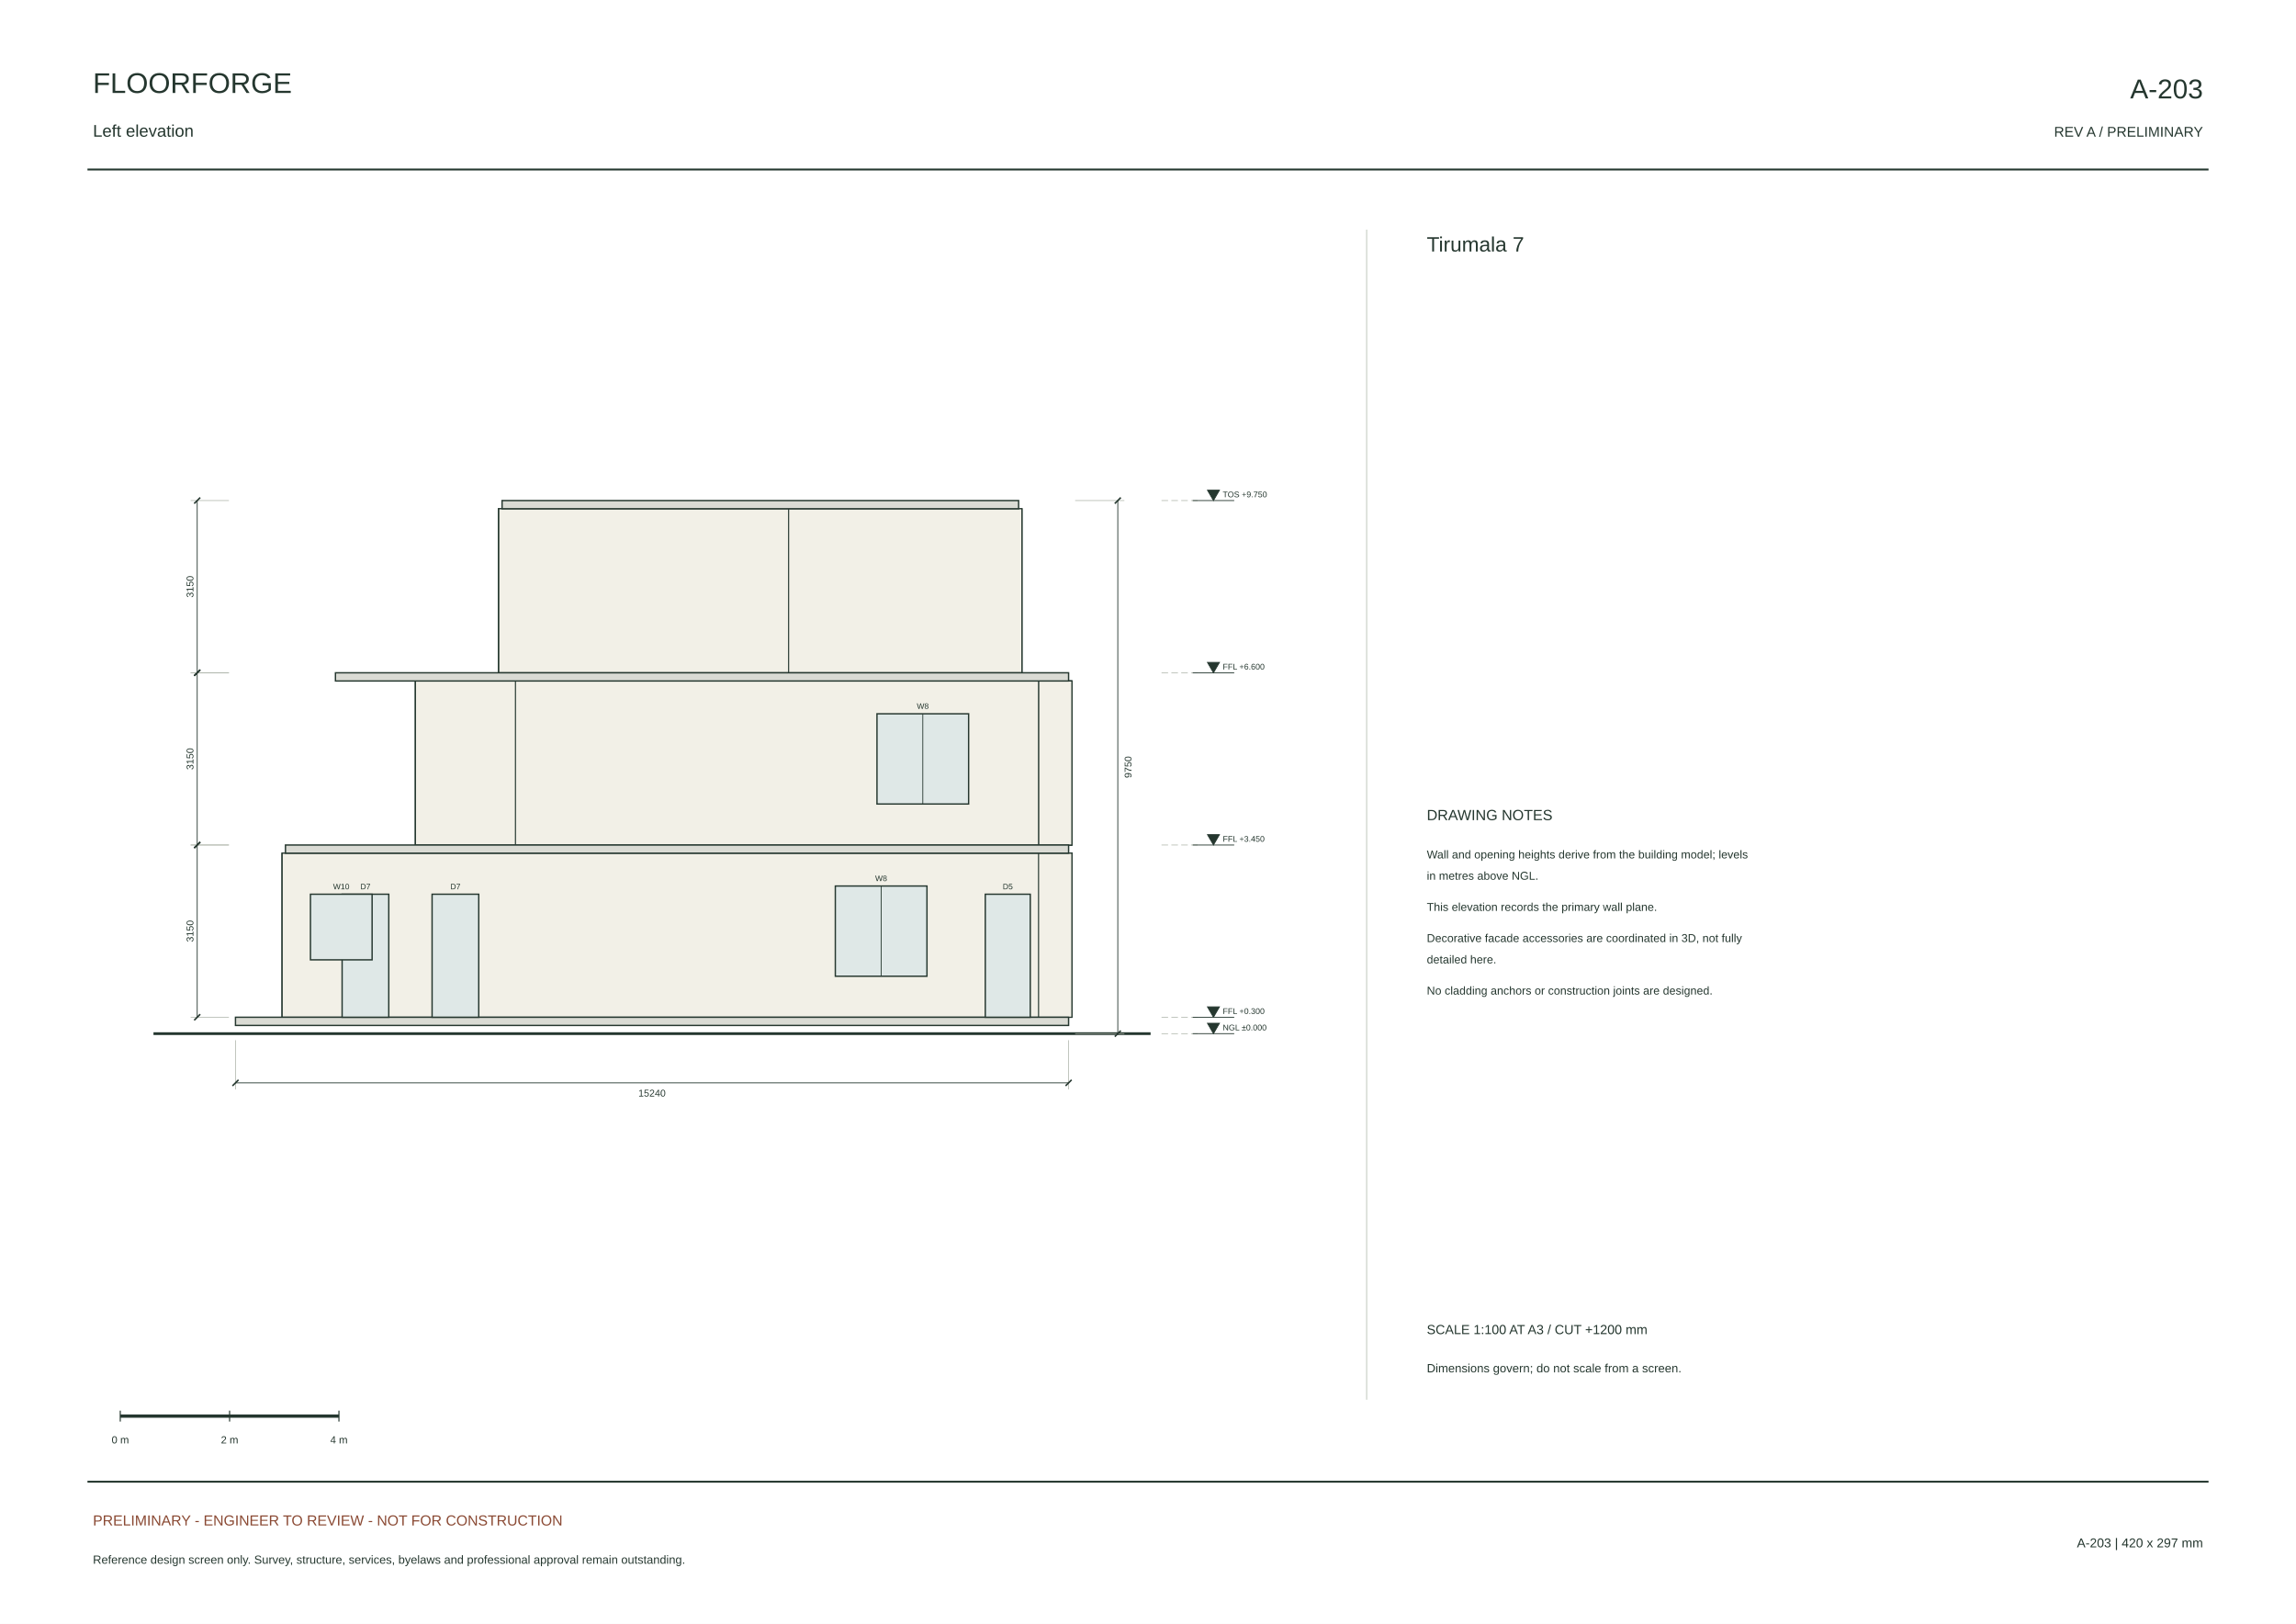
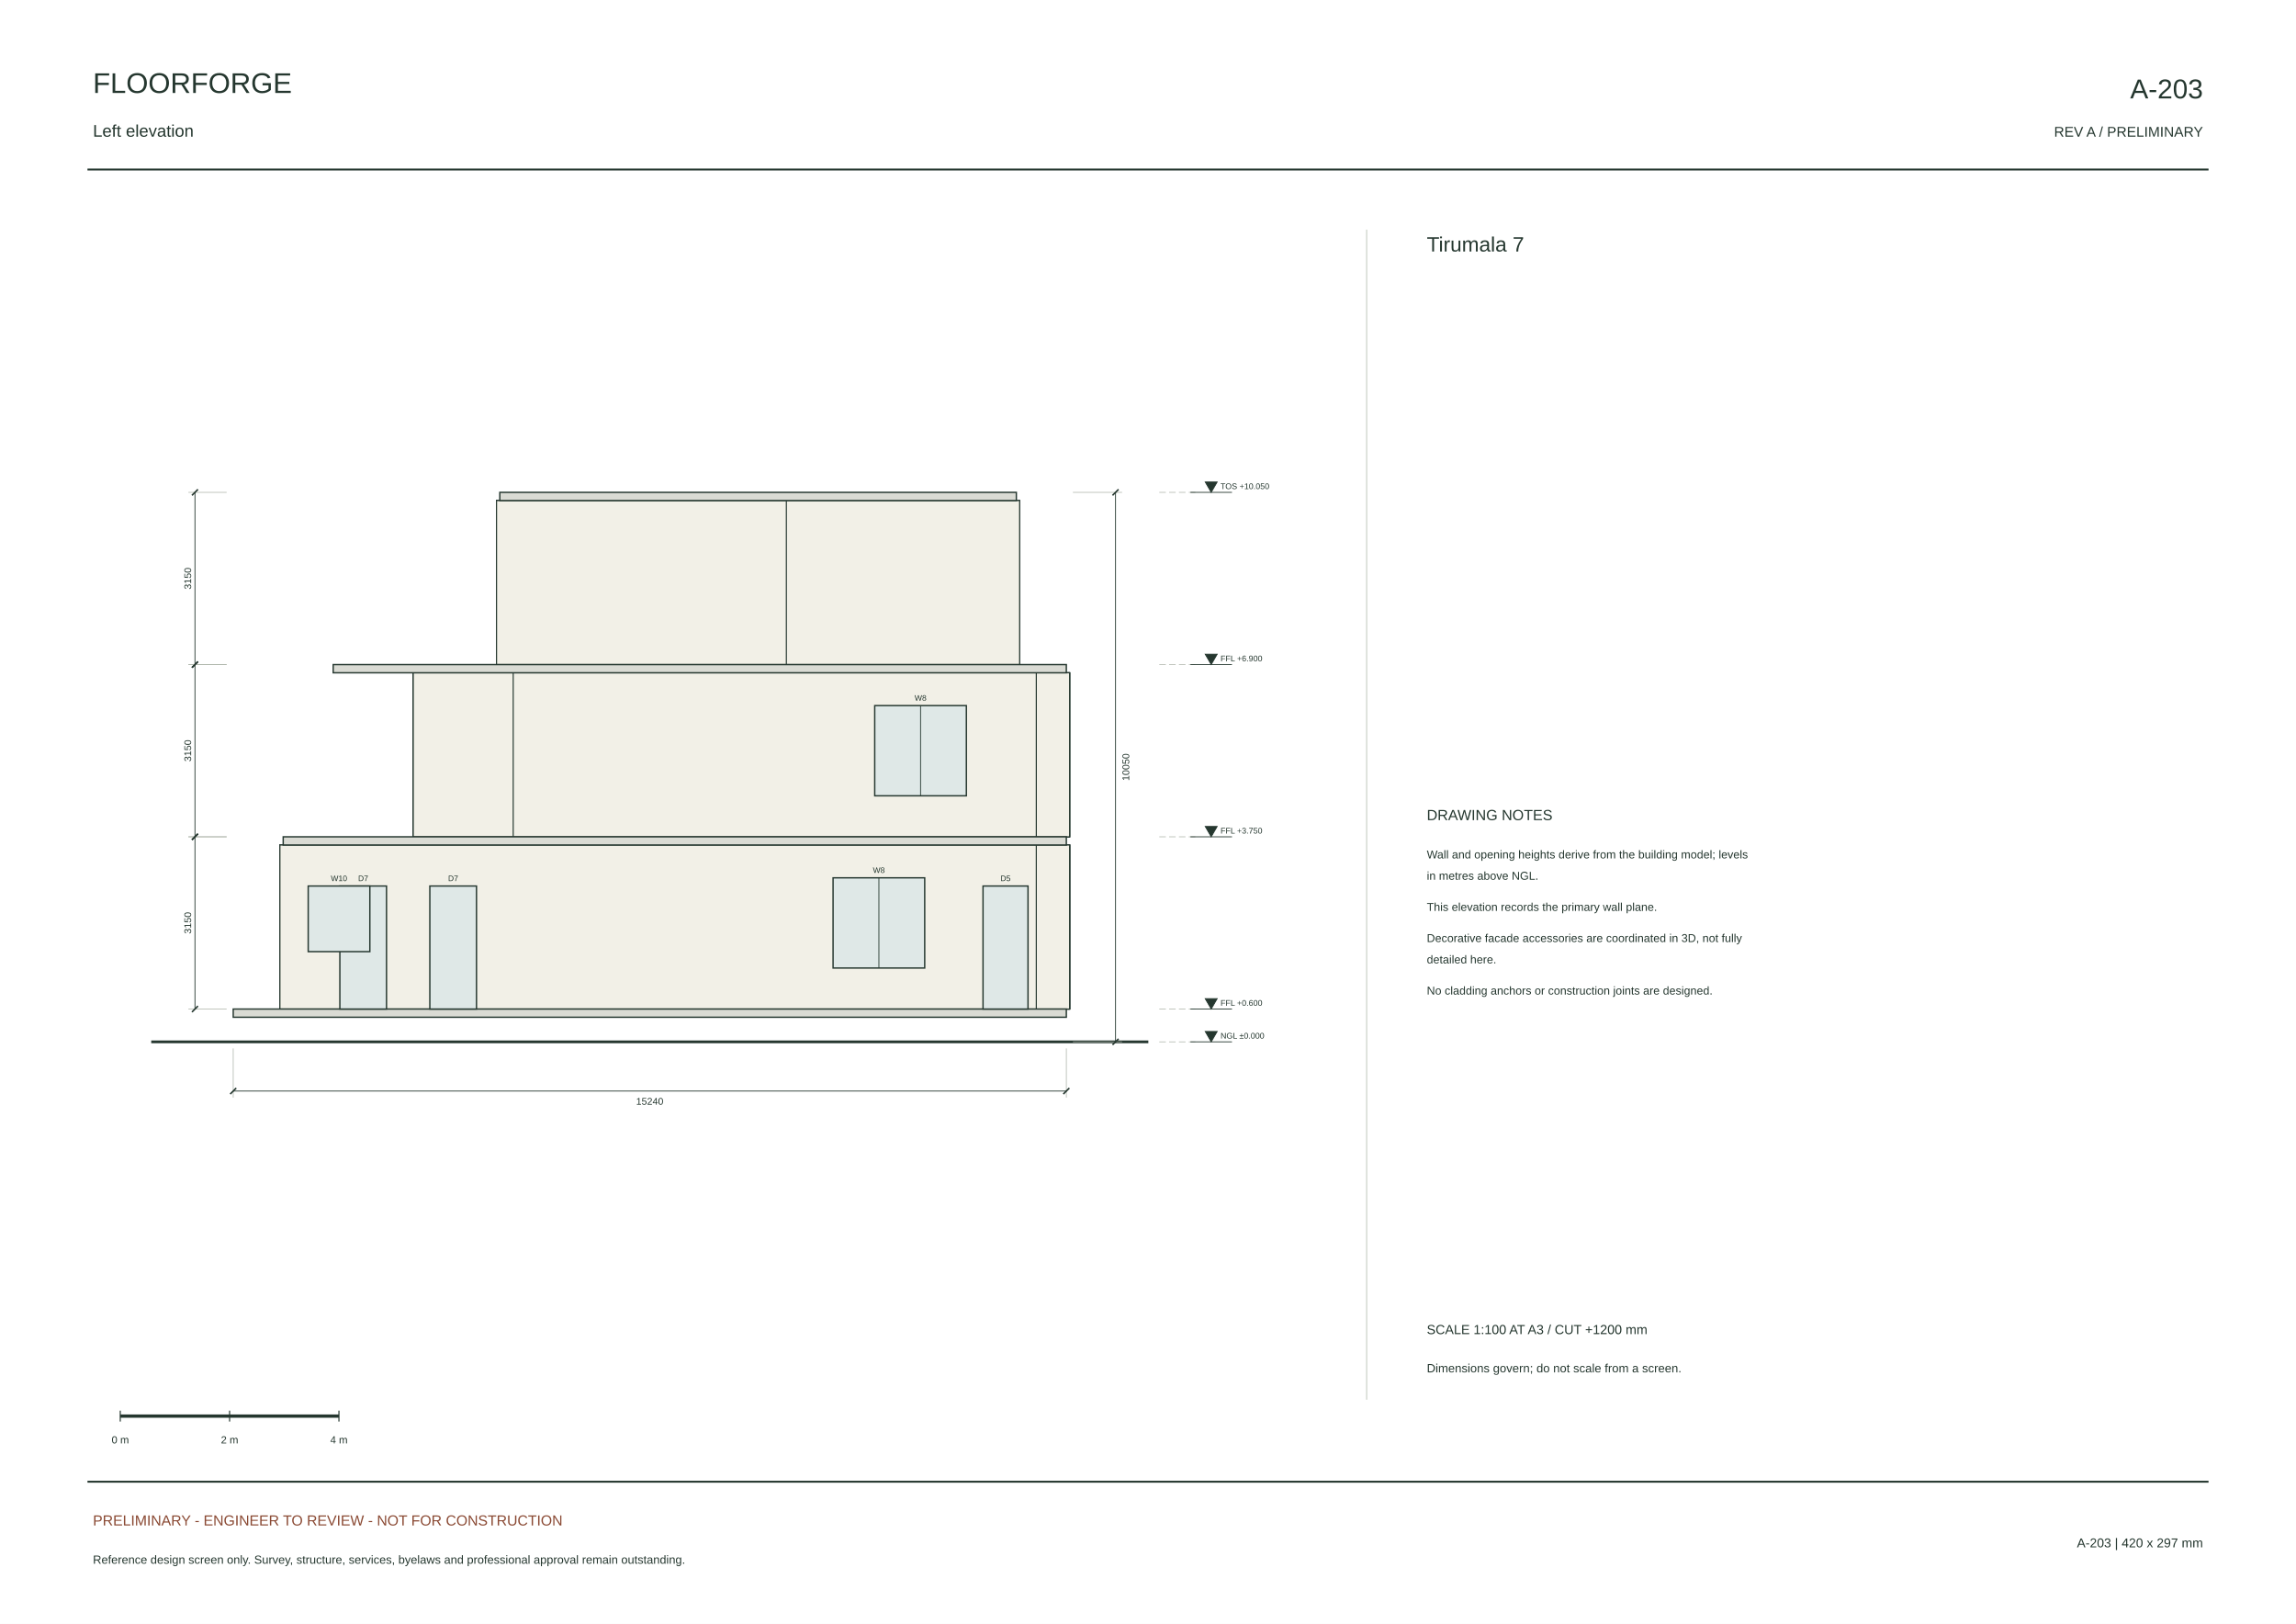
<svg xmlns="http://www.w3.org/2000/svg" width="420mm" height="297mm" viewBox="0 0 420 297">
  <rect width="420" height="297" fill="white" />
  <g font-family="Arial,Helvetica,sans-serif">
    <path d="M 16 31 H 404 M 16 271 H 404" stroke="#25372f" stroke-width=".35" />
    <text x="17" y="17" fill="#25372f" font-size="5.2" text-anchor="start">FLOORFORGE</text>
    <text x="17" y="25" fill="#25372f" font-size="3.1" text-anchor="start">Left elevation</text>
    <text x="403" y="18" fill="#25372f" font-size="5" text-anchor="end">A-203</text>
    <text x="403" y="25" fill="#25372f" font-size="2.6" text-anchor="end">REV A / PRELIMINARY</text>
-     <polygon points="194.875,186.05 196.075,186.05 196.075,156.05 194.875,156.05" fill="#f2f0e7" stroke="#25372f" stroke-width="0.2" />
-     <polygon points="188.779,186.05 189.979,186.05 189.979,156.05 188.779,156.05" fill="#f2f0e7" stroke="#25372f" stroke-width="0.2" />
-     <polygon points="179.635,186.05 180.835,186.05 180.835,156.05 179.635,156.05" fill="#f2f0e7" stroke="#25372f" stroke-width="0.2" />
-     <polygon points="178.111,186.05 179.311,186.05 179.311,156.05 178.111,156.05" fill="#f2f0e7" stroke="#25372f" stroke-width="0.2" />
-     <polygon points="170.491,186.05 171.691,186.05 171.691,156.05 170.491,156.05" fill="#f2f0e7" stroke="#25372f" stroke-width="0.2" />
-     <polygon points="143.059,186.05 144.259,186.05 144.259,156.05 143.059,156.05" fill="#f2f0e7" stroke="#25372f" stroke-width="0.2" />
-     <polygon points="141.535,186.05 142.735,186.05 142.735,156.05 141.535,156.05" fill="#f2f0e7" stroke="#25372f" stroke-width="0.2" />
-     <polygon points="121.723,186.05 122.923,186.05 122.923,156.05 121.723,156.05" fill="#f2f0e7" stroke="#25372f" stroke-width="0.2" />
-     <polygon points="94.291,186.05 95.491,186.05 95.491,156.05 94.291,156.05" fill="#f2f0e7" stroke="#25372f" stroke-width="0.2" />
-     <polygon points="76.003,186.05 77.203,186.05 77.203,156.05 76.003,156.05" fill="#f2f0e7" stroke="#25372f" stroke-width="0.2" />
-     <polygon points="72.955,186.05 74.155,186.05 74.155,156.05 72.955,156.05" fill="#f2f0e7" stroke="#25372f" stroke-width="0.2" />
-     <polygon points="51.619,186.05 52.819,186.05 52.819,156.05 51.619,156.05" fill="#f2f0e7" stroke="#25372f" stroke-width="0.2" />
-     <polygon points="141.535,186.05 196.075,186.05 196.075,156.05 141.535,156.05" fill="#f2f0e7" stroke="#25372f" stroke-width="0.2" />
-     <polygon points="76.003,186.05 142.735,186.05 142.735,156.05 76.003,156.05" fill="#f2f0e7" stroke="#25372f" stroke-width="0.2" />
-     <polygon points="170.491,186.05 196.075,186.05 196.075,156.05 170.491,156.05" fill="#f2f0e7" stroke="#25372f" stroke-width="0.2" />
-     <polygon points="141.535,186.05 171.691,186.05 171.691,156.05 141.535,156.05" fill="#f2f0e7" stroke="#25372f" stroke-width="0.2" />
-     <polygon points="178.111,186.05 196.075,186.05 196.075,156.05 178.111,156.05" fill="#f2f0e7" stroke="#25372f" stroke-width="0.2" />
-     <polygon points="51.619,186.05 77.203,186.05 77.203,156.05 51.619,156.05" fill="#f2f0e7" stroke="#25372f" stroke-width="0.2" />
-     <polygon points="76.003,186.05 122.923,186.05 122.923,156.05 76.003,156.05" fill="#f2f0e7" stroke="#25372f" stroke-width="0.2" />
-     <polygon points="143.059,186.05 196.075,186.05 196.075,156.05 143.059,156.05" fill="#f2f0e7" stroke="#25372f" stroke-width="0.2" />
-     <polygon points="51.619,186.05 95.491,186.05 95.491,156.05 51.619,156.05" fill="#f2f0e7" stroke="#25372f" stroke-width="0.2" />
-     <polygon points="51.619,186.05 189.979,186.05 189.979,156.05 51.619,156.05" fill="#f2f0e7" stroke="#25372f" stroke-width="0.2" />
-     <polygon points="194.875,154.55 196.075,154.55 196.075,124.55 194.875,124.55" fill="#f2f0e7" stroke="#25372f" stroke-width="0.2" />
-     <polygon points="188.779,154.55 189.979,154.55 189.979,124.55 188.779,124.55" fill="#f2f0e7" stroke="#25372f" stroke-width="0.2" />
-     <polygon points="173.539,154.55 174.739,154.55 174.739,124.55 173.539,124.55" fill="#f2f0e7" stroke="#25372f" stroke-width="0.2" />
-     <polygon points="149.155,154.55 150.355,154.55 150.355,124.55 149.155,124.55" fill="#f2f0e7" stroke="#25372f" stroke-width="0.2" />
-     <polygon points="143.059,154.55 144.259,154.55 144.259,124.55 143.059,124.55" fill="#f2f0e7" stroke="#25372f" stroke-width="0.2" />
-     <polygon points="140.011,154.55 141.211,154.55 141.211,124.55 140.011,124.55" fill="#f2f0e7" stroke="#25372f" stroke-width="0.2" />
-     <polygon points="121.723,154.55 122.923,154.55 122.923,124.55 121.723,124.55" fill="#f2f0e7" stroke="#25372f" stroke-width="0.2" />
-     <polygon points="94.291,154.55 95.491,154.55 95.491,124.55 94.291,124.55" fill="#f2f0e7" stroke="#25372f" stroke-width="0.2" />
-     <polygon points="91.243,154.55 92.443,154.55 92.443,124.55 91.243,124.55" fill="#f2f0e7" stroke="#25372f" stroke-width="0.2" />
-     <polygon points="76.003,154.55 77.203,154.55 77.203,124.55 76.003,124.55" fill="#f2f0e7" stroke="#25372f" stroke-width="0.2" />
-     <polygon points="140.011,154.55 196.075,154.55 196.075,124.55 140.011,124.55" fill="#f2f0e7" stroke="#25372f" stroke-width="0.2" />
-     <polygon points="76.003,154.55 122.923,154.55 122.923,124.55 76.003,124.55" fill="#f2f0e7" stroke="#25372f" stroke-width="0.2" />
-     <polygon points="121.723,154.55 141.211,154.55 141.211,124.55 121.723,124.55" fill="#f2f0e7" stroke="#25372f" stroke-width="0.2" />
-     <polygon points="140.011,154.55 196.075,154.55 196.075,124.55 140.011,124.55" fill="#f2f0e7" stroke="#25372f" stroke-width="0.2" />
-     <polygon points="76.003,154.55 122.923,154.55 122.923,124.55 76.003,124.55" fill="#f2f0e7" stroke="#25372f" stroke-width="0.2" />
-     <polygon points="149.155,154.55 174.739,154.55 174.739,124.55 149.155,124.55" fill="#f2f0e7" stroke="#25372f" stroke-width="0.2" />
-     <polygon points="76.003,154.55 92.443,154.55 92.443,124.55 76.003,124.55" fill="#f2f0e7" stroke="#25372f" stroke-width="0.2" />
-     <polygon points="173.539,154.55 196.075,154.55 196.075,124.55 173.539,124.55" fill="#f2f0e7" stroke="#25372f" stroke-width="0.2" />
-     <polygon points="143.059,154.55 189.979,154.55 189.979,124.55 143.059,124.55" fill="#f2f0e7" stroke="#25372f" stroke-width="0.2" />
-     <polygon points="76.003,154.55 95.491,154.55 95.491,124.55 76.003,124.55" fill="#f2f0e7" stroke="#25372f" stroke-width="0.2" />
-     <polygon points="94.291,154.55 189.979,154.55 189.979,124.55 94.291,124.55" fill="#f2f0e7" stroke="#25372f" stroke-width="0.2" />
-     <polygon points="185.731,123.05 186.931,123.05 186.931,93.05 185.731,93.05" fill="#f2f0e7" stroke="#25372f" stroke-width="0.2" />
-     <polygon points="143.059,123.05 144.259,123.05 144.259,93.05 143.059,93.05" fill="#f2f0e7" stroke="#25372f" stroke-width="0.2" />
-     <polygon points="132.391,123.05 133.591,123.05 133.591,93.05 132.391,93.05" fill="#f2f0e7" stroke="#25372f" stroke-width="0.2" />
-     <polygon points="91.243,123.05 92.443,123.05 92.443,93.05 91.243,93.05" fill="#f2f0e7" stroke="#25372f" stroke-width="0.2" />
-     <polygon points="91.243,123.05 92.443,123.05 92.443,93.05 91.243,93.05" fill="#f2f0e7" stroke="#25372f" stroke-width="0.2" />
-     <polygon points="91.243,123.05 186.931,123.05 186.931,93.05 91.243,93.05" fill="#f2f0e7" stroke="#25372f" stroke-width="0.2" />
-     <polygon points="91.243,123.05 186.931,123.05 186.931,93.05 91.243,93.05" fill="#f2f0e7" stroke="#25372f" stroke-width="0.2" />
-     <polygon points="91.243,123.05 133.591,123.05 133.591,93.05 91.243,93.05" fill="#f2f0e7" stroke="#25372f" stroke-width="0.2" />
-     <polygon points="91.243,123.05 144.259,123.05 144.259,93.05 91.243,93.05" fill="#f2f0e7" stroke="#25372f" stroke-width="0.2" />
-     <polygon points="43.075,187.55 195.475,187.55 195.475,186.05 43.075,186.05" fill="#dadbd4" stroke="#25372f" stroke-width="0.25" />
-     <polygon points="52.219,156.05 195.475,156.05 195.475,154.55 52.219,154.55" fill="#dadbd4" stroke="#25372f" stroke-width="0.25" />
-     <polygon points="61.363,124.55 195.475,124.55 195.475,123.05 61.363,123.05" fill="#dadbd4" stroke="#25372f" stroke-width="0.25" />
-     <polygon points="91.843,93.05 186.331,93.05 186.331,91.55 91.843,91.55" fill="#dadbd4" stroke="#25372f" stroke-width="0.25" />
-     <path d="M 28.075 189.05 L 210.475 189.05" fill="none" stroke="#25372f" stroke-width="0.5" />
-     <polygon points="180.235,186.05 188.465,186.05 188.465,163.55 180.235,163.55" fill="#dfe8e7" stroke="#25372f" stroke-width="0.25" />
-     <text x="184.35" y="162.65" fill="#25372f" font-size="1.45" text-anchor="middle">D5</text>
-     <polygon points="79.041,186.05 87.576,186.05 87.576,163.55 79.041,163.55" fill="#dfe8e7" stroke="#25372f" stroke-width="0.25" />
-     <text x="83.309" y="162.65" fill="#25372f" font-size="1.45" text-anchor="middle">D7</text>
-     <polygon points="62.582,186.05 71.117,186.05 71.117,163.55 62.582,163.55" fill="#dfe8e7" stroke="#25372f" stroke-width="0.25" />
-     <text x="66.849" y="162.65" fill="#25372f" font-size="1.45" text-anchor="middle">D7</text>
-     <polygon points="56.791,175.55 68.069,175.55 68.069,163.55 56.791,163.55" fill="#dfe8e7" stroke="#25372f" stroke-width="0.25" />
-     <text x="62.43" y="162.65" fill="#25372f" font-size="1.45" text-anchor="middle">W10</text>
-     <polygon points="152.803,178.55 169.567,178.55 169.567,162.05 152.803,162.05" fill="#dfe8e7" stroke="#25372f" stroke-width="0.25" />
-     <path d="M 161.185 178.55 L 161.185 162.05" fill="none" stroke="#25372f" stroke-width="0.15" />
-     <text x="161.185" y="161.15" fill="#25372f" font-size="1.45" text-anchor="middle">W8</text>
-     <polygon points="160.423,147.05 177.187,147.05 177.187,130.55 160.423,130.55" fill="#dfe8e7" stroke="#25372f" stroke-width="0.25" />
-     <path d="M 168.805 147.05 L 168.805 130.55" fill="none" stroke="#25372f" stroke-width="0.15" />
-     <text x="168.805" y="129.65" fill="#25372f" font-size="1.45" text-anchor="middle">W8</text>
-     <path d="M 43.075 190.25 L 43.075 199.25" fill="none" stroke="#a8afa4" stroke-width="0.12" />
-     <path d="M 195.475 190.25 L 195.475 199.25" fill="none" stroke="#a8afa4" stroke-width="0.12" />
-     <path d="M 43.075 198.05 L 195.475 198.05" fill="none" stroke="#25372f" stroke-width="0.15" />
-     <path d="M 42.525 198.6 L 43.625 197.5" fill="none" stroke="#25372f" stroke-width="0.28" />
-     <path d="M 194.925 198.6 L 196.025 197.5" fill="none" stroke="#25372f" stroke-width="0.28" />
-     <text x="119.275" y="200.55" fill="#25372f" font-size="1.8" text-anchor="middle">15240</text>
-     <path d="M 196.675 189.05 L 205.675 189.05" fill="none" stroke="#a8afa4" stroke-width="0.12" />
-     <path d="M 196.675 91.55 L 205.675 91.55" fill="none" stroke="#a8afa4" stroke-width="0.12" />
-     <path d="M 204.475 189.05 L 204.475 91.55" fill="none" stroke="#25372f" stroke-width="0.15" />
-     <path d="M 203.925 189.6 L 205.025 188.5" fill="none" stroke="#25372f" stroke-width="0.28" />
-     <path d="M 203.925 92.1 L 205.025 91" fill="none" stroke="#25372f" stroke-width="0.28" />
-     <text x="206.975" y="140.3" fill="#25372f" font-size="1.8" text-anchor="middle" transform="rotate(-90.0 206.975 140.3)">9750</text>
-     <path d="M 41.875 186.05 L 34.875 186.05" fill="none" stroke="#a8afa4" stroke-width="0.12" />
-     <path d="M 41.875 154.55 L 34.875 154.55" fill="none" stroke="#a8afa4" stroke-width="0.12" />
-     <path d="M 36.075 186.05 L 36.075 154.55" fill="none" stroke="#25372f" stroke-width="0.15" />
-     <path d="M 35.525 186.6 L 36.625 185.5" fill="none" stroke="#25372f" stroke-width="0.28" />
-     <path d="M 35.525 155.1 L 36.625 154" fill="none" stroke="#25372f" stroke-width="0.28" />
-     <text x="35.375" y="170.3" fill="#25372f" font-size="1.8" text-anchor="middle" transform="rotate(-90.0 35.375 170.3)">3150</text>
-     <path d="M 41.875 154.55 L 34.875 154.55" fill="none" stroke="#a8afa4" stroke-width="0.12" />
-     <path d="M 41.875 123.05 L 34.875 123.05" fill="none" stroke="#a8afa4" stroke-width="0.12" />
-     <path d="M 36.075 154.55 L 36.075 123.05" fill="none" stroke="#25372f" stroke-width="0.15" />
-     <path d="M 35.525 155.1 L 36.625 154" fill="none" stroke="#25372f" stroke-width="0.28" />
-     <path d="M 35.525 123.6 L 36.625 122.5" fill="none" stroke="#25372f" stroke-width="0.28" />
-     <text x="35.375" y="138.8" fill="#25372f" font-size="1.8" text-anchor="middle" transform="rotate(-90.0 35.375 138.8)">3150</text>
-     <path d="M 41.875 123.05 L 34.875 123.05" fill="none" stroke="#a8afa4" stroke-width="0.12" />
-     <path d="M 41.875 91.55 L 34.875 91.55" fill="none" stroke="#a8afa4" stroke-width="0.12" />
-     <path d="M 36.075 123.05 L 36.075 91.55" fill="none" stroke="#25372f" stroke-width="0.15" />
-     <path d="M 35.525 123.6 L 36.625 122.5" fill="none" stroke="#25372f" stroke-width="0.28" />
-     <path d="M 35.525 92.1 L 36.625 91" fill="none" stroke="#25372f" stroke-width="0.28" />
-     <text x="35.375" y="107.3" fill="#25372f" font-size="1.8" text-anchor="middle" transform="rotate(-90.0 35.375 107.3)">3150</text>
-     <path d="M 212.475 189.05 L 219.475 189.05" fill="none" stroke="#a8afa4" stroke-width="0.12" stroke-dasharray="1.2 .6" />
-     <polygon points="220.875,187.15 223.075,187.15 221.975,189.05" fill="#25372f" stroke="#25372f" stroke-width="0.15" />
-     <path d="M 218.175 189.05 L 225.775 189.05" fill="none" stroke="#25372f" stroke-width="0.15" />
-     <text x="223.675" y="188.45" fill="#25372f" font-size="1.5" text-anchor="start">NGL ±0.000</text>
-     <path d="M 212.475 186.05 L 219.475 186.05" fill="none" stroke="#a8afa4" stroke-width="0.12" stroke-dasharray="1.2 .6" />
-     <polygon points="220.875,184.15 223.075,184.15 221.975,186.05" fill="#25372f" stroke="#25372f" stroke-width="0.15" />
-     <path d="M 218.175 186.05 L 225.775 186.05" fill="none" stroke="#25372f" stroke-width="0.15" />
-     <text x="223.675" y="185.45" fill="#25372f" font-size="1.5" text-anchor="start">FFL +0.300</text>
-     <path d="M 212.475 154.55 L 219.475 154.55" fill="none" stroke="#a8afa4" stroke-width="0.12" stroke-dasharray="1.2 .6" />
-     <polygon points="220.875,152.65 223.075,152.65 221.975,154.55" fill="#25372f" stroke="#25372f" stroke-width="0.15" />
-     <path d="M 218.175 154.55 L 225.775 154.55" fill="none" stroke="#25372f" stroke-width="0.15" />
-     <text x="223.675" y="153.95" fill="#25372f" font-size="1.5" text-anchor="start">FFL +3.450</text>
-     <path d="M 212.475 123.05 L 219.475 123.05" fill="none" stroke="#a8afa4" stroke-width="0.12" stroke-dasharray="1.2 .6" />
-     <polygon points="220.875,121.15 223.075,121.15 221.975,123.05" fill="#25372f" stroke="#25372f" stroke-width="0.15" />
-     <path d="M 218.175 123.05 L 225.775 123.05" fill="none" stroke="#25372f" stroke-width="0.15" />
-     <text x="223.675" y="122.45" fill="#25372f" font-size="1.5" text-anchor="start">FFL +6.600</text>
-     <path d="M 212.475 91.55 L 219.475 91.55" fill="none" stroke="#a8afa4" stroke-width="0.12" stroke-dasharray="1.2 .6" />
-     <polygon points="220.875,89.65 223.075,89.65 221.975,91.55" fill="#25372f" stroke="#25372f" stroke-width="0.15" />
-     <path d="M 218.175 91.55 L 225.775 91.55" fill="none" stroke="#25372f" stroke-width="0.15" />
-     <text x="223.675" y="90.95" fill="#25372f" font-size="1.5" text-anchor="start">TOS +9.750</text>
+     <polygon points="194.463,184.55 195.662,184.55 195.662,154.55 194.463,154.55" fill="#f2f0e7" stroke="#25372f" stroke-width="0.2" />
+     <polygon points="188.367,184.55 189.566,184.55 189.566,154.55 188.367,154.55" fill="#f2f0e7" stroke="#25372f" stroke-width="0.2" />
+     <polygon points="179.222,184.55 180.423,184.55 180.423,154.55 179.222,154.55" fill="#f2f0e7" stroke="#25372f" stroke-width="0.2" />
+     <polygon points="177.698,184.55 178.899,184.55 178.899,154.55 177.698,154.55" fill="#f2f0e7" stroke="#25372f" stroke-width="0.2" />
+     <polygon points="170.078,184.55 171.279,184.55 171.279,154.55 170.078,154.55" fill="#f2f0e7" stroke="#25372f" stroke-width="0.2" />
+     <polygon points="142.647,184.55 143.846,184.55 143.846,154.55 142.647,154.55" fill="#f2f0e7" stroke="#25372f" stroke-width="0.2" />
+     <polygon points="141.123,184.55 142.322,184.55 142.322,154.55 141.123,154.55" fill="#f2f0e7" stroke="#25372f" stroke-width="0.2" />
+     <polygon points="121.311,184.55 122.51,184.55 122.51,154.55 121.311,154.55" fill="#f2f0e7" stroke="#25372f" stroke-width="0.2" />
+     <polygon points="93.879,184.55 95.079,184.55 95.079,154.55 93.879,154.55" fill="#f2f0e7" stroke="#25372f" stroke-width="0.2" />
+     <polygon points="75.591,184.55 76.79,184.55 76.79,154.55 75.591,154.55" fill="#f2f0e7" stroke="#25372f" stroke-width="0.2" />
+     <polygon points="72.543,184.55 73.743,184.55 73.743,154.55 72.543,154.55" fill="#f2f0e7" stroke="#25372f" stroke-width="0.2" />
+     <polygon points="51.206,184.55 52.407,184.55 52.407,154.55 51.206,154.55" fill="#f2f0e7" stroke="#25372f" stroke-width="0.2" />
+     <polygon points="141.123,184.55 195.662,184.55 195.662,154.55 141.123,154.55" fill="#f2f0e7" stroke="#25372f" stroke-width="0.2" />
+     <polygon points="75.591,184.55 142.322,184.55 142.322,154.55 75.591,154.55" fill="#f2f0e7" stroke="#25372f" stroke-width="0.2" />
+     <polygon points="170.078,184.55 195.662,184.55 195.662,154.55 170.078,154.55" fill="#f2f0e7" stroke="#25372f" stroke-width="0.2" />
+     <polygon points="141.123,184.55 171.279,184.55 171.279,154.55 141.123,154.55" fill="#f2f0e7" stroke="#25372f" stroke-width="0.2" />
+     <polygon points="177.698,184.55 195.662,184.55 195.662,154.55 177.698,154.55" fill="#f2f0e7" stroke="#25372f" stroke-width="0.2" />
+     <polygon points="51.206,184.55 76.79,184.55 76.79,154.55 51.206,154.55" fill="#f2f0e7" stroke="#25372f" stroke-width="0.2" />
+     <polygon points="75.591,184.55 122.51,184.55 122.51,154.55 75.591,154.55" fill="#f2f0e7" stroke="#25372f" stroke-width="0.2" />
+     <polygon points="142.647,184.55 195.662,184.55 195.662,154.55 142.647,154.55" fill="#f2f0e7" stroke="#25372f" stroke-width="0.2" />
+     <polygon points="51.206,184.55 95.079,184.55 95.079,154.55 51.206,154.55" fill="#f2f0e7" stroke="#25372f" stroke-width="0.2" />
+     <polygon points="51.206,184.55 189.566,184.55 189.566,154.55 51.206,154.55" fill="#f2f0e7" stroke="#25372f" stroke-width="0.2" />
+     <polygon points="194.463,153.05 195.662,153.05 195.662,123.05 194.463,123.05" fill="#f2f0e7" stroke="#25372f" stroke-width="0.2" />
+     <polygon points="188.367,153.05 189.566,153.05 189.566,123.05 188.367,123.05" fill="#f2f0e7" stroke="#25372f" stroke-width="0.2" />
+     <polygon points="173.126,153.05 174.327,153.05 174.327,123.05 173.126,123.05" fill="#f2f0e7" stroke="#25372f" stroke-width="0.2" />
+     <polygon points="148.743,153.05 149.942,153.05 149.942,123.05 148.743,123.05" fill="#f2f0e7" stroke="#25372f" stroke-width="0.2" />
+     <polygon points="142.647,153.05 143.846,153.05 143.846,123.05 142.647,123.05" fill="#f2f0e7" stroke="#25372f" stroke-width="0.2" />
+     <polygon points="139.599,153.05 140.798,153.05 140.798,123.05 139.599,123.05" fill="#f2f0e7" stroke="#25372f" stroke-width="0.2" />
+     <polygon points="121.311,153.05 122.51,153.05 122.51,123.05 121.311,123.05" fill="#f2f0e7" stroke="#25372f" stroke-width="0.2" />
+     <polygon points="93.879,153.05 95.079,153.05 95.079,123.05 93.879,123.05" fill="#f2f0e7" stroke="#25372f" stroke-width="0.2" />
+     <polygon points="90.831,153.05 92.031,153.05 92.031,123.05 90.831,123.05" fill="#f2f0e7" stroke="#25372f" stroke-width="0.2" />
+     <polygon points="75.591,153.05 76.79,153.05 76.79,123.05 75.591,123.05" fill="#f2f0e7" stroke="#25372f" stroke-width="0.2" />
+     <polygon points="139.599,153.05 195.662,153.05 195.662,123.05 139.599,123.05" fill="#f2f0e7" stroke="#25372f" stroke-width="0.2" />
+     <polygon points="75.591,153.05 122.51,153.05 122.51,123.05 75.591,123.05" fill="#f2f0e7" stroke="#25372f" stroke-width="0.2" />
+     <polygon points="121.311,153.05 140.798,153.05 140.798,123.05 121.311,123.05" fill="#f2f0e7" stroke="#25372f" stroke-width="0.2" />
+     <polygon points="139.599,153.05 195.662,153.05 195.662,123.05 139.599,123.05" fill="#f2f0e7" stroke="#25372f" stroke-width="0.2" />
+     <polygon points="75.591,153.05 122.51,153.05 122.51,123.05 75.591,123.05" fill="#f2f0e7" stroke="#25372f" stroke-width="0.2" />
+     <polygon points="148.743,153.05 174.327,153.05 174.327,123.05 148.743,123.05" fill="#f2f0e7" stroke="#25372f" stroke-width="0.2" />
+     <polygon points="75.591,153.05 92.031,153.05 92.031,123.05 75.591,123.05" fill="#f2f0e7" stroke="#25372f" stroke-width="0.2" />
+     <polygon points="173.126,153.05 195.662,153.05 195.662,123.05 173.126,123.05" fill="#f2f0e7" stroke="#25372f" stroke-width="0.2" />
+     <polygon points="142.647,153.05 189.566,153.05 189.566,123.05 142.647,123.05" fill="#f2f0e7" stroke="#25372f" stroke-width="0.2" />
+     <polygon points="75.591,153.05 95.079,153.05 95.079,123.05 75.591,123.05" fill="#f2f0e7" stroke="#25372f" stroke-width="0.2" />
+     <polygon points="93.879,153.05 189.566,153.05 189.566,123.05 93.879,123.05" fill="#f2f0e7" stroke="#25372f" stroke-width="0.2" />
+     <polygon points="185.319,121.55 186.518,121.55 186.518,91.55 185.319,91.55" fill="#f2f0e7" stroke="#25372f" stroke-width="0.2" />
+     <polygon points="142.647,121.55 143.846,121.55 143.846,91.55 142.647,91.55" fill="#f2f0e7" stroke="#25372f" stroke-width="0.2" />
+     <polygon points="131.978,121.55 133.179,121.55 133.179,91.55 131.978,91.55" fill="#f2f0e7" stroke="#25372f" stroke-width="0.2" />
+     <polygon points="90.831,121.55 92.031,121.55 92.031,91.55 90.831,91.55" fill="#f2f0e7" stroke="#25372f" stroke-width="0.2" />
+     <polygon points="90.831,121.55 92.031,121.55 92.031,91.55 90.831,91.55" fill="#f2f0e7" stroke="#25372f" stroke-width="0.2" />
+     <polygon points="90.831,121.55 186.518,121.55 186.518,91.55 90.831,91.55" fill="#f2f0e7" stroke="#25372f" stroke-width="0.2" />
+     <polygon points="90.831,121.55 186.518,121.55 186.518,91.55 90.831,91.55" fill="#f2f0e7" stroke="#25372f" stroke-width="0.2" />
+     <polygon points="90.831,121.55 133.179,121.55 133.179,91.55 90.831,91.55" fill="#f2f0e7" stroke="#25372f" stroke-width="0.2" />
+     <polygon points="90.831,121.55 143.846,121.55 143.846,91.55 90.831,91.55" fill="#f2f0e7" stroke="#25372f" stroke-width="0.2" />
+     <polygon points="42.663,186.05 195.062,186.05 195.062,184.55 42.663,184.55" fill="#dadbd4" stroke="#25372f" stroke-width="0.25" />
+     <polygon points="51.806,154.55 195.062,154.55 195.062,153.05 51.806,153.05" fill="#dadbd4" stroke="#25372f" stroke-width="0.25" />
+     <polygon points="60.95,123.05 195.062,123.05 195.062,121.55 60.95,121.55" fill="#dadbd4" stroke="#25372f" stroke-width="0.25" />
+     <polygon points="91.43,91.55 185.918,91.55 185.918,90.05 91.43,90.05" fill="#dadbd4" stroke="#25372f" stroke-width="0.25" />
+     <path d="M 27.663 190.55 L 210.062 190.55" fill="none" stroke="#25372f" stroke-width="0.5" />
+     <polygon points="179.822,184.55 188.052,184.55 188.052,162.05 179.822,162.05" fill="#dfe8e7" stroke="#25372f" stroke-width="0.25" />
+     <text x="183.937" y="161.15" fill="#25372f" font-size="1.45" text-anchor="middle">D5</text>
+     <polygon points="78.629,184.55 87.163,184.55 87.163,162.05 78.629,162.05" fill="#dfe8e7" stroke="#25372f" stroke-width="0.25" />
+     <text x="82.896" y="161.15" fill="#25372f" font-size="1.45" text-anchor="middle">D7</text>
+     <polygon points="62.17,184.55 70.704,184.55 70.704,162.05 62.17,162.05" fill="#dfe8e7" stroke="#25372f" stroke-width="0.25" />
+     <text x="66.437" y="161.15" fill="#25372f" font-size="1.45" text-anchor="middle">D7</text>
+     <polygon points="56.379,174.05 67.656,174.05 67.656,162.05 56.379,162.05" fill="#dfe8e7" stroke="#25372f" stroke-width="0.25" />
+     <text x="62.017" y="161.15" fill="#25372f" font-size="1.45" text-anchor="middle">W10</text>
+     <polygon points="152.391,177.05 169.155,177.05 169.155,160.55 152.391,160.55" fill="#dfe8e7" stroke="#25372f" stroke-width="0.25" />
+     <path d="M 160.773 177.05 L 160.773 160.55" fill="none" stroke="#25372f" stroke-width="0.15" />
+     <text x="160.773" y="159.65" fill="#25372f" font-size="1.45" text-anchor="middle">W8</text>
+     <polygon points="160.011,145.55 176.774,145.55 176.774,129.05 160.011,129.05" fill="#dfe8e7" stroke="#25372f" stroke-width="0.25" />
+     <path d="M 168.393 145.55 L 168.393 129.05" fill="none" stroke="#25372f" stroke-width="0.15" />
+     <text x="168.393" y="128.15" fill="#25372f" font-size="1.45" text-anchor="middle">W8</text>
+     <path d="M 42.663 191.75 L 42.663 200.75" fill="none" stroke="#a8afa4" stroke-width="0.12" />
+     <path d="M 195.062 191.75 L 195.062 200.75" fill="none" stroke="#a8afa4" stroke-width="0.12" />
+     <path d="M 42.663 199.55 L 195.062 199.55" fill="none" stroke="#25372f" stroke-width="0.15" />
+     <path d="M 42.112 200.1 L 43.212 199" fill="none" stroke="#25372f" stroke-width="0.28" />
+     <path d="M 194.512 200.1 L 195.613 199" fill="none" stroke="#25372f" stroke-width="0.28" />
+     <text x="118.862" y="202.05" fill="#25372f" font-size="1.8" text-anchor="middle">15240</text>
+     <path d="M 196.262 190.55 L 205.262 190.55" fill="none" stroke="#a8afa4" stroke-width="0.12" />
+     <path d="M 196.262 90.05 L 205.262 90.05" fill="none" stroke="#a8afa4" stroke-width="0.12" />
+     <path d="M 204.062 190.55 L 204.062 90.05" fill="none" stroke="#25372f" stroke-width="0.15" />
+     <path d="M 203.512 191.1 L 204.613 190" fill="none" stroke="#25372f" stroke-width="0.28" />
+     <path d="M 203.512 90.6 L 204.613 89.5" fill="none" stroke="#25372f" stroke-width="0.28" />
+     <text x="206.562" y="140.3" fill="#25372f" font-size="1.8" text-anchor="middle" transform="rotate(-90.0 206.5625 140.3)">10050</text>
+     <path d="M 41.462 184.55 L 34.462 184.55" fill="none" stroke="#a8afa4" stroke-width="0.12" />
+     <path d="M 41.462 153.05 L 34.462 153.05" fill="none" stroke="#a8afa4" stroke-width="0.12" />
+     <path d="M 35.663 184.55 L 35.663 153.05" fill="none" stroke="#25372f" stroke-width="0.15" />
+     <path d="M 35.112 185.1 L 36.212 184" fill="none" stroke="#25372f" stroke-width="0.28" />
+     <path d="M 35.112 153.6 L 36.212 152.5" fill="none" stroke="#25372f" stroke-width="0.28" />
+     <text x="34.962" y="168.8" fill="#25372f" font-size="1.8" text-anchor="middle" transform="rotate(-90.0 34.9625 168.8)">3150</text>
+     <path d="M 41.462 153.05 L 34.462 153.05" fill="none" stroke="#a8afa4" stroke-width="0.12" />
+     <path d="M 41.462 121.55 L 34.462 121.55" fill="none" stroke="#a8afa4" stroke-width="0.12" />
+     <path d="M 35.663 153.05 L 35.663 121.55" fill="none" stroke="#25372f" stroke-width="0.15" />
+     <path d="M 35.112 153.6 L 36.212 152.5" fill="none" stroke="#25372f" stroke-width="0.28" />
+     <path d="M 35.112 122.1 L 36.212 121" fill="none" stroke="#25372f" stroke-width="0.28" />
+     <text x="34.962" y="137.3" fill="#25372f" font-size="1.8" text-anchor="middle" transform="rotate(-90.0 34.9625 137.3)">3150</text>
+     <path d="M 41.462 121.55 L 34.462 121.55" fill="none" stroke="#a8afa4" stroke-width="0.12" />
+     <path d="M 41.462 90.05 L 34.462 90.05" fill="none" stroke="#a8afa4" stroke-width="0.12" />
+     <path d="M 35.663 121.55 L 35.663 90.05" fill="none" stroke="#25372f" stroke-width="0.15" />
+     <path d="M 35.112 122.1 L 36.212 121" fill="none" stroke="#25372f" stroke-width="0.28" />
+     <path d="M 35.112 90.6 L 36.212 89.5" fill="none" stroke="#25372f" stroke-width="0.28" />
+     <text x="34.962" y="105.8" fill="#25372f" font-size="1.8" text-anchor="middle" transform="rotate(-90.0 34.9625 105.8)">3150</text>
+     <path d="M 212.062 190.55 L 219.062 190.55" fill="none" stroke="#a8afa4" stroke-width="0.12" stroke-dasharray="1.2 .6" />
+     <polygon points="220.463,188.65 222.662,188.65 221.562,190.55" fill="#25372f" stroke="#25372f" stroke-width="0.15" />
+     <path d="M 217.762 190.55 L 225.363 190.55" fill="none" stroke="#25372f" stroke-width="0.15" />
+     <text x="223.262" y="189.95" fill="#25372f" font-size="1.5" text-anchor="start">NGL ±0.000</text>
+     <path d="M 212.062 184.55 L 219.062 184.55" fill="none" stroke="#a8afa4" stroke-width="0.12" stroke-dasharray="1.2 .6" />
+     <polygon points="220.463,182.65 222.662,182.65 221.562,184.55" fill="#25372f" stroke="#25372f" stroke-width="0.15" />
+     <path d="M 217.762 184.55 L 225.363 184.55" fill="none" stroke="#25372f" stroke-width="0.15" />
+     <text x="223.262" y="183.95" fill="#25372f" font-size="1.5" text-anchor="start">FFL +0.600</text>
+     <path d="M 212.062 153.05 L 219.062 153.05" fill="none" stroke="#a8afa4" stroke-width="0.12" stroke-dasharray="1.2 .6" />
+     <polygon points="220.463,151.15 222.662,151.15 221.562,153.05" fill="#25372f" stroke="#25372f" stroke-width="0.15" />
+     <path d="M 217.762 153.05 L 225.363 153.05" fill="none" stroke="#25372f" stroke-width="0.15" />
+     <text x="223.262" y="152.45" fill="#25372f" font-size="1.5" text-anchor="start">FFL +3.750</text>
+     <path d="M 212.062 121.55 L 219.062 121.55" fill="none" stroke="#a8afa4" stroke-width="0.12" stroke-dasharray="1.2 .6" />
+     <polygon points="220.463,119.65 222.662,119.65 221.562,121.55" fill="#25372f" stroke="#25372f" stroke-width="0.15" />
+     <path d="M 217.762 121.55 L 225.363 121.55" fill="none" stroke="#25372f" stroke-width="0.15" />
+     <text x="223.262" y="120.95" fill="#25372f" font-size="1.5" text-anchor="start">FFL +6.900</text>
+     <path d="M 212.062 90.05 L 219.062 90.05" fill="none" stroke="#a8afa4" stroke-width="0.12" stroke-dasharray="1.2 .6" />
+     <polygon points="220.463,88.15 222.662,88.15 221.562,90.05" fill="#25372f" stroke="#25372f" stroke-width="0.15" />
+     <path d="M 217.762 90.05 L 225.363 90.05" fill="none" stroke="#25372f" stroke-width="0.15" />
+     <text x="223.262" y="89.45" fill="#25372f" font-size="1.5" text-anchor="start">TOS +10.050</text>
    <path d="M 250 42 V 256" stroke="#c9d0c7" stroke-width=".2" />
    <text x="261" y="46" fill="#25372f" font-size="3.8" text-anchor="start">Tirumala 7</text>
    <text x="261" y="150" fill="#25372f" font-size="2.7" text-anchor="start">DRAWING NOTES</text>
    <text x="261" y="157" fill="#25372f" font-size="2.1" text-anchor="start">Wall and opening heights derive from the building model; levels</text>
    <text x="261" y="160.9" fill="#25372f" font-size="2.1" text-anchor="start">in metres above NGL.</text>
    <text x="261" y="166.6" fill="#25372f" font-size="2.1" text-anchor="start">This elevation records the primary wall plane.</text>
    <text x="261" y="172.3" fill="#25372f" font-size="2.1" text-anchor="start">Decorative facade accessories are coordinated in 3D, not fully</text>
    <text x="261" y="176.2" fill="#25372f" font-size="2.1" text-anchor="start">detailed here.</text>
    <text x="261" y="181.9" fill="#25372f" font-size="2.1" text-anchor="start">No cladding anchors or construction joints are designed.</text>
    <text x="261" y="244" fill="#25372f" font-size="2.4" text-anchor="start">SCALE 1:100 AT A3 / CUT +1200 mm</text>
    <text x="261" y="251" fill="#25372f" font-size="2.2" text-anchor="start">Dimensions govern; do not scale from a screen.</text>
    <path d="M 22 259 H 62.0" stroke="#25372f" stroke-width=".6" />
    <path d="M 22.0 258 V 260" stroke="#25372f" stroke-width=".2" />
    <text x="22" y="264" fill="#25372f" font-size="1.9" text-anchor="middle">0 m</text>
    <path d="M 42.0 258 V 260" stroke="#25372f" stroke-width=".2" />
    <text x="42" y="264" fill="#25372f" font-size="1.9" text-anchor="middle">2 m</text>
    <path d="M 62.0 258 V 260" stroke="#25372f" stroke-width=".2" />
    <text x="62" y="264" fill="#25372f" font-size="1.9" text-anchor="middle">4 m</text>
    <text x="17" y="279" fill="#8a4933" font-size="2.65" text-anchor="start">PRELIMINARY - ENGINEER TO REVIEW - NOT FOR CONSTRUCTION</text>
    <text x="17" y="286" fill="#25372f" font-size="2.15" text-anchor="start">Reference design screen only. Survey, structure, services, byelaws and professional approval remain outstanding.</text>
    <text x="403" y="283" fill="#25372f" font-size="2.35" text-anchor="end">A-203  |  420 x 297 mm</text>
  </g>
</svg>
